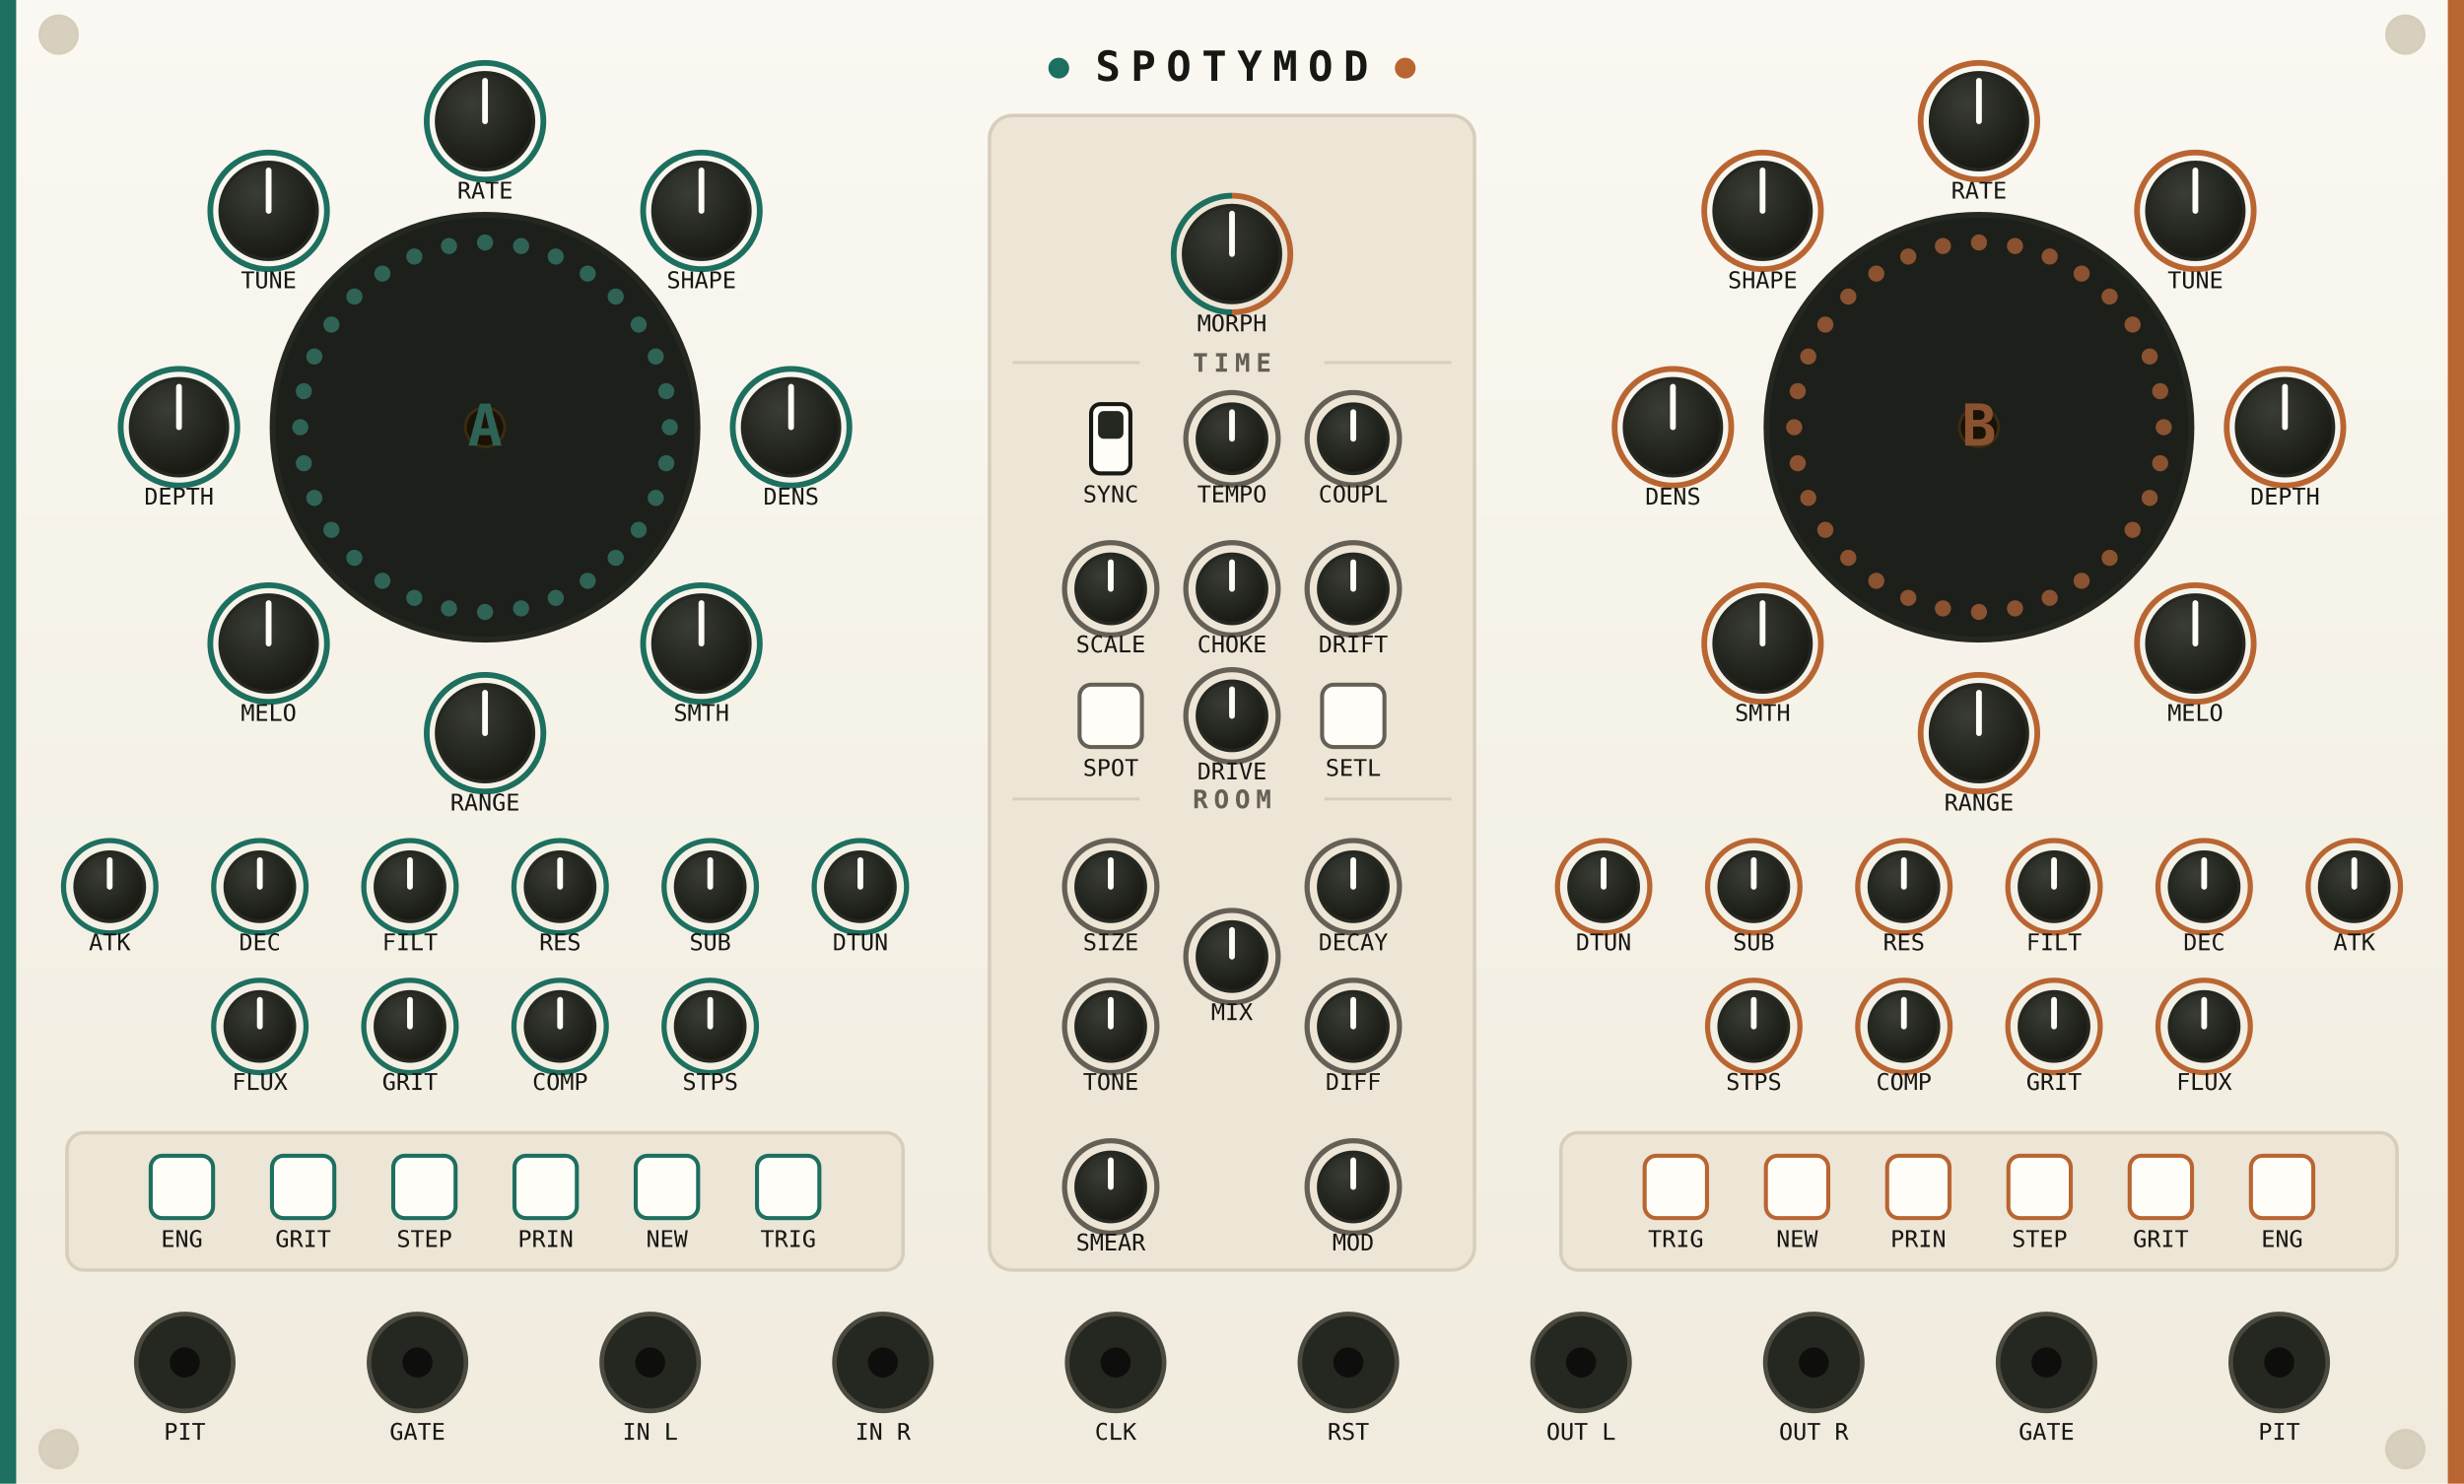
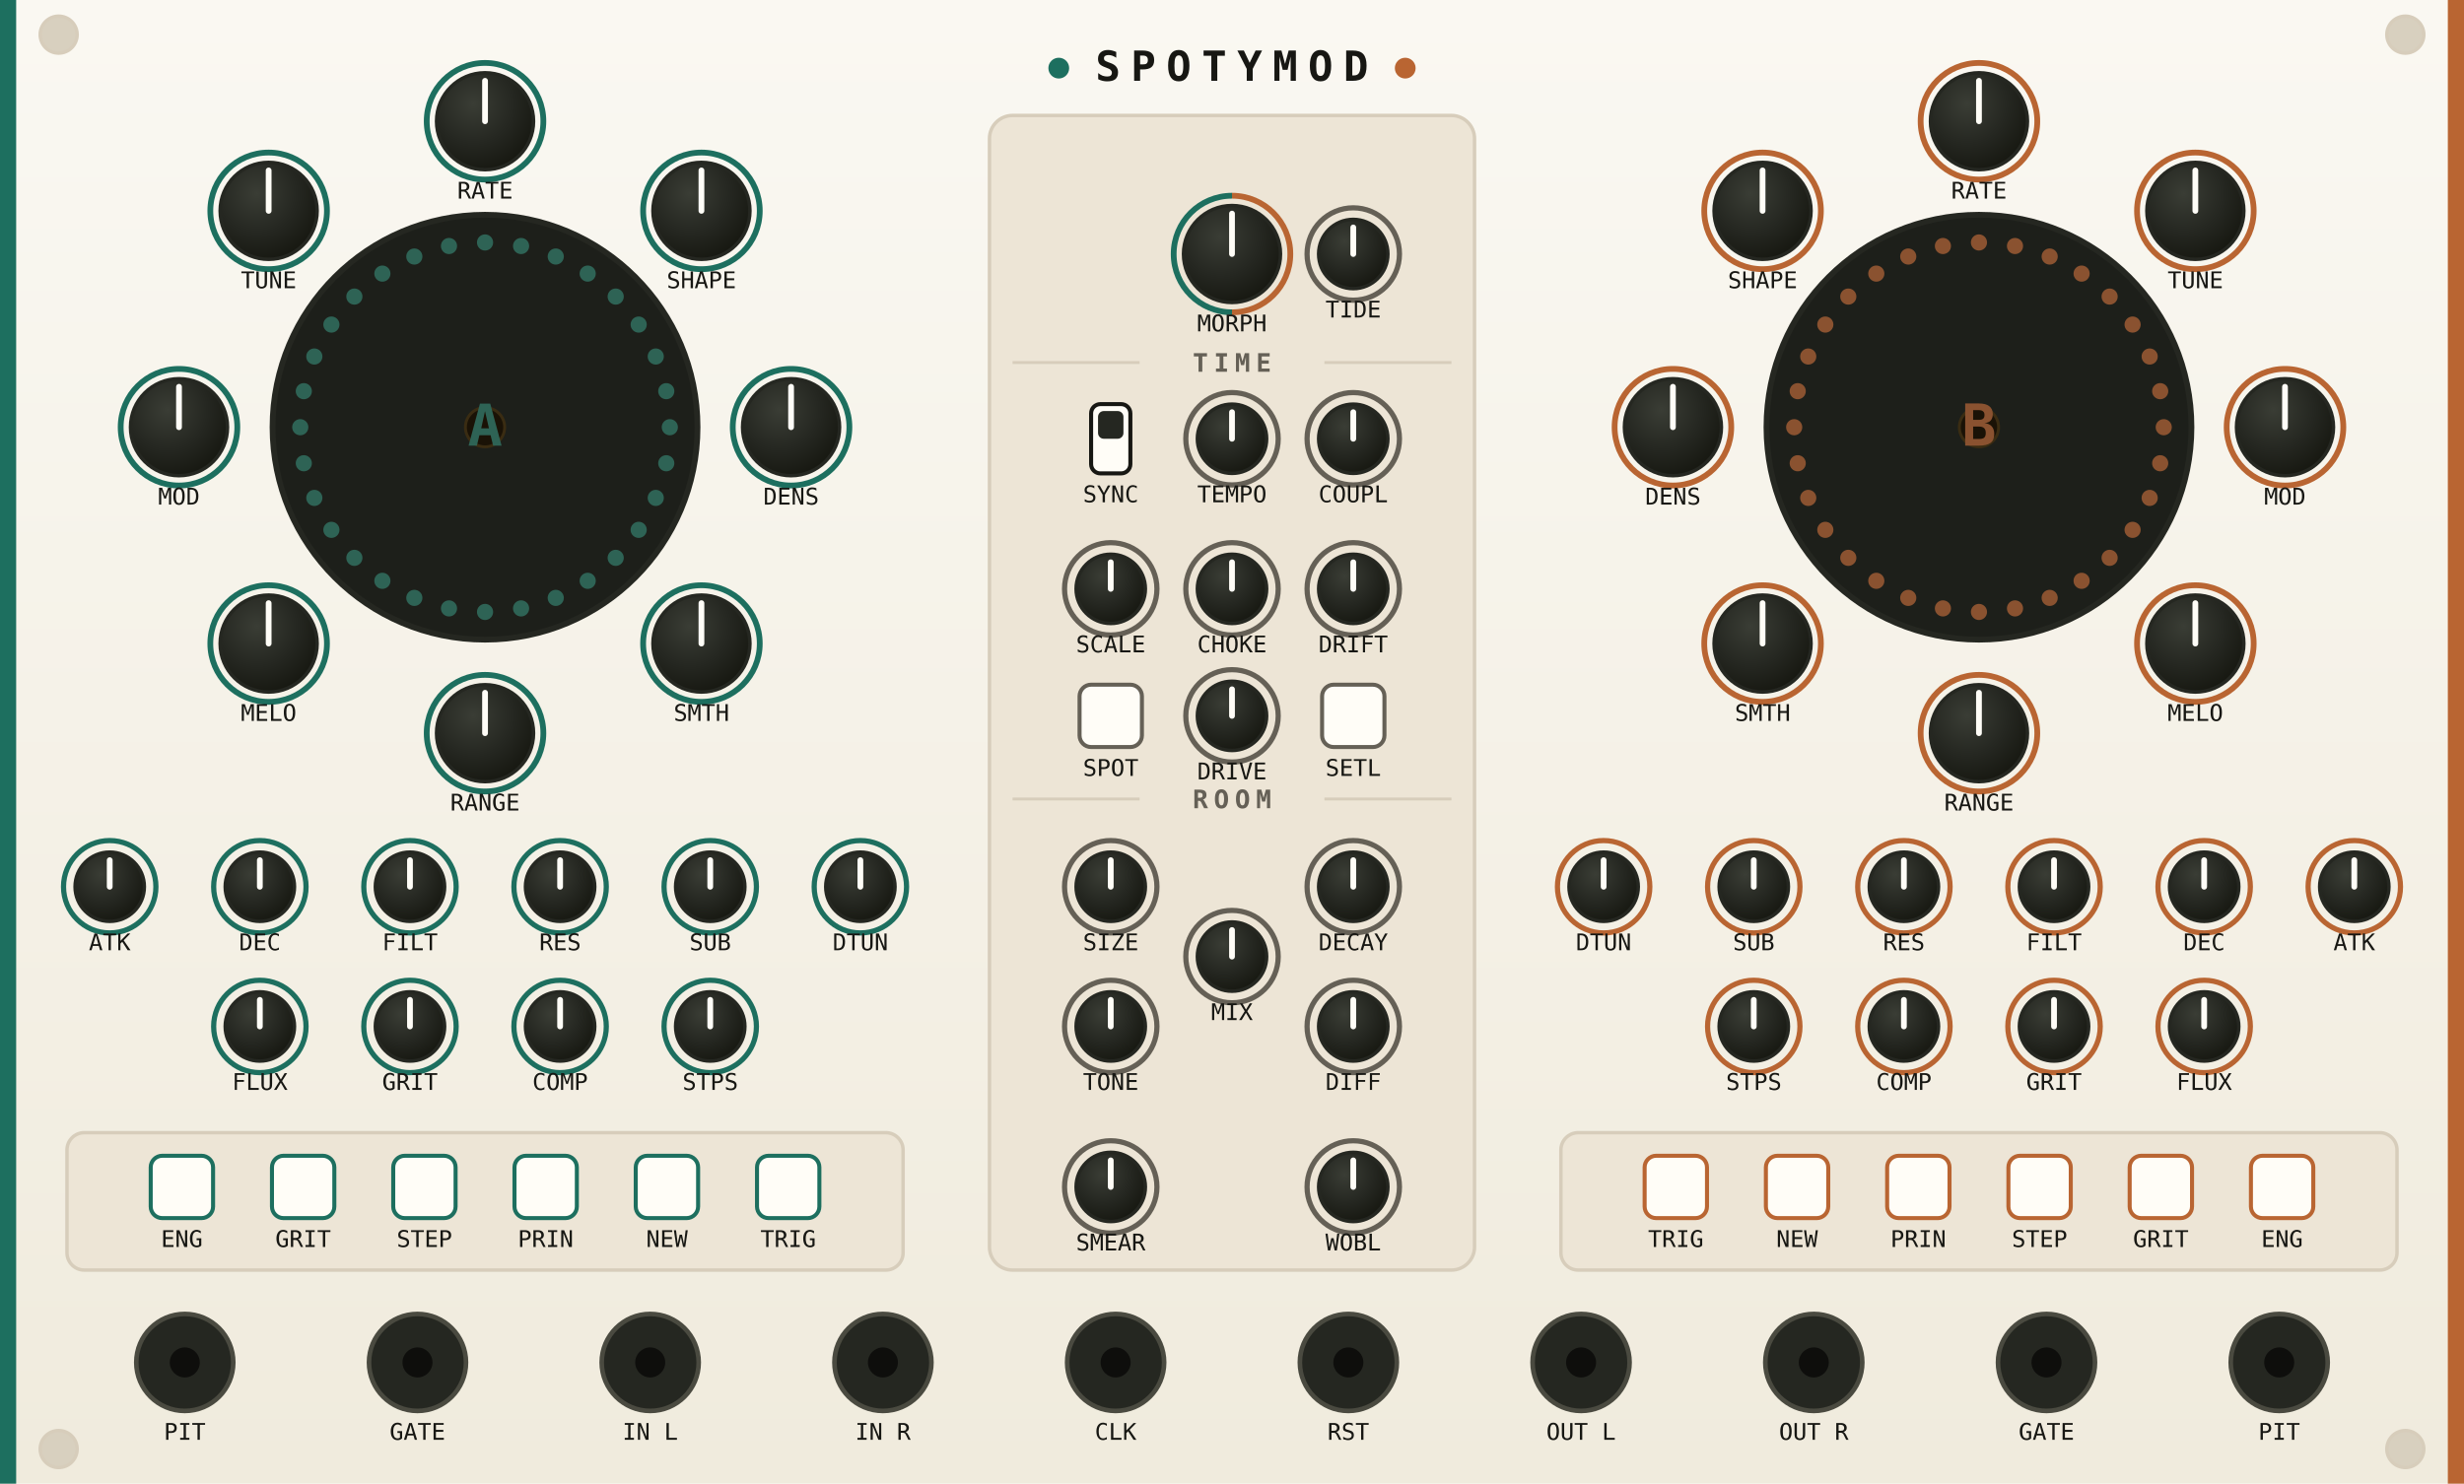
<svg xmlns="http://www.w3.org/2000/svg" width="213.360mm" height="128.500mm" viewBox="0 0 213.360 128.500">
  <defs>
    <radialGradient id="knobCap" cx="38%" cy="32%" r="75%">
      <stop offset="0%" stop-color="#3a3d35" />
      <stop offset="55%" stop-color="#252721" />
      <stop offset="100%" stop-color="#15160f" />
    </radialGradient>
    <linearGradient id="plate" x1="0" y1="0" x2="0" y2="1">
      <stop offset="0%" stop-color="#faf8f2" />
      <stop offset="100%" stop-color="#f0ebdd" />
    </linearGradient>
  </defs>
  <rect x="0" y="0" width="213.360" height="128.500" fill="url(#plate)" />
  <rect x="0" y="0" width="1.4" height="128.500" fill="#1d6f5f" />
  <rect x="211.960" y="0" width="1.4" height="128.500" fill="#b96532" />
  <circle cx="5.080" cy="3.000" r="1.6" fill="#d8d0bf" stroke="#d7cdbb" stroke-width="0.3" />
  <circle cx="5.080" cy="125.500" r="1.6" fill="#d8d0bf" stroke="#d7cdbb" stroke-width="0.3" />
  <circle cx="208.280" cy="3.000" r="1.6" fill="#d8d0bf" stroke="#d7cdbb" stroke-width="0.3" />
  <circle cx="208.280" cy="125.500" r="1.6" fill="#d8d0bf" stroke="#d7cdbb" stroke-width="0.3" />
  <rect x="85.680" y="10.0" width="42.0" height="100.0" rx="2" fill="#ede5d6" stroke="#d7cdbb" stroke-width="0.3" />
  <circle cx="42.000" cy="37.000" r="18.400" fill="#1d1f1a" stroke="#252721" stroke-width="0.5" />
  <circle cx="42.000" cy="21.000" r="0.7" fill="#2e6355" />
  <circle cx="45.121" cy="21.307" r="0.7" fill="#2e6355" />
  <circle cx="48.123" cy="22.218" r="0.7" fill="#2e6355" />
  <circle cx="50.889" cy="23.696" r="0.7" fill="#2e6355" />
  <circle cx="53.314" cy="25.686" r="0.7" fill="#2e6355" />
  <circle cx="55.304" cy="28.111" r="0.7" fill="#2e6355" />
  <circle cx="56.782" cy="30.877" r="0.7" fill="#2e6355" />
  <circle cx="57.693" cy="33.879" r="0.7" fill="#2e6355" />
  <circle cx="58.000" cy="37.000" r="0.7" fill="#2e6355" />
  <circle cx="57.693" cy="40.121" r="0.7" fill="#2e6355" />
  <circle cx="56.782" cy="43.123" r="0.7" fill="#2e6355" />
  <circle cx="55.304" cy="45.889" r="0.7" fill="#2e6355" />
  <circle cx="53.314" cy="48.314" r="0.7" fill="#2e6355" />
  <circle cx="50.889" cy="50.304" r="0.7" fill="#2e6355" />
  <circle cx="48.123" cy="51.782" r="0.7" fill="#2e6355" />
  <circle cx="45.121" cy="52.693" r="0.7" fill="#2e6355" />
  <circle cx="42.000" cy="53.000" r="0.7" fill="#2e6355" />
  <circle cx="38.879" cy="52.693" r="0.7" fill="#2e6355" />
  <circle cx="35.877" cy="51.782" r="0.7" fill="#2e6355" />
  <circle cx="33.111" cy="50.304" r="0.7" fill="#2e6355" />
  <circle cx="30.686" cy="48.314" r="0.7" fill="#2e6355" />
  <circle cx="28.696" cy="45.889" r="0.7" fill="#2e6355" />
  <circle cx="27.218" cy="43.123" r="0.7" fill="#2e6355" />
  <circle cx="26.307" cy="40.121" r="0.7" fill="#2e6355" />
  <circle cx="26.000" cy="37.000" r="0.7" fill="#2e6355" />
  <circle cx="26.307" cy="33.879" r="0.7" fill="#2e6355" />
  <circle cx="27.218" cy="30.877" r="0.7" fill="#2e6355" />
  <circle cx="28.696" cy="28.111" r="0.7" fill="#2e6355" />
  <circle cx="30.686" cy="25.686" r="0.7" fill="#2e6355" />
  <circle cx="33.111" cy="23.696" r="0.7" fill="#2e6355" />
  <circle cx="35.877" cy="22.218" r="0.7" fill="#2e6355" />
  <circle cx="38.879" cy="21.307" r="0.7" fill="#2e6355" />
  <circle cx="171.360" cy="37.000" r="18.400" fill="#1d1f1a" stroke="#252721" stroke-width="0.5" />
  <circle cx="171.360" cy="21.000" r="0.7" fill="#8a5230" />
  <circle cx="174.481" cy="21.307" r="0.7" fill="#8a5230" />
  <circle cx="177.483" cy="22.218" r="0.7" fill="#8a5230" />
  <circle cx="180.249" cy="23.696" r="0.7" fill="#8a5230" />
  <circle cx="182.674" cy="25.686" r="0.7" fill="#8a5230" />
  <circle cx="184.664" cy="28.111" r="0.7" fill="#8a5230" />
  <circle cx="186.142" cy="30.877" r="0.7" fill="#8a5230" />
  <circle cx="187.053" cy="33.879" r="0.7" fill="#8a5230" />
  <circle cx="187.360" cy="37.000" r="0.7" fill="#8a5230" />
  <circle cx="187.053" cy="40.121" r="0.7" fill="#8a5230" />
  <circle cx="186.142" cy="43.123" r="0.7" fill="#8a5230" />
  <circle cx="184.664" cy="45.889" r="0.7" fill="#8a5230" />
  <circle cx="182.674" cy="48.314" r="0.7" fill="#8a5230" />
  <circle cx="180.249" cy="50.304" r="0.7" fill="#8a5230" />
  <circle cx="177.483" cy="51.782" r="0.7" fill="#8a5230" />
  <circle cx="174.481" cy="52.693" r="0.7" fill="#8a5230" />
  <circle cx="171.360" cy="53.000" r="0.7" fill="#8a5230" />
  <circle cx="168.239" cy="52.693" r="0.7" fill="#8a5230" />
  <circle cx="165.237" cy="51.782" r="0.7" fill="#8a5230" />
  <circle cx="162.471" cy="50.304" r="0.7" fill="#8a5230" />
  <circle cx="160.046" cy="48.314" r="0.7" fill="#8a5230" />
  <circle cx="158.056" cy="45.889" r="0.7" fill="#8a5230" />
  <circle cx="156.578" cy="43.123" r="0.7" fill="#8a5230" />
  <circle cx="155.667" cy="40.121" r="0.7" fill="#8a5230" />
  <circle cx="155.360" cy="37.000" r="0.7" fill="#8a5230" />
  <circle cx="155.667" cy="33.879" r="0.7" fill="#8a5230" />
  <circle cx="156.578" cy="30.877" r="0.7" fill="#8a5230" />
  <circle cx="158.056" cy="28.111" r="0.7" fill="#8a5230" />
  <circle cx="160.046" cy="25.686" r="0.7" fill="#8a5230" />
  <circle cx="162.471" cy="23.696" r="0.7" fill="#8a5230" />
  <circle cx="165.237" cy="22.218" r="0.7" fill="#8a5230" />
  <circle cx="168.239" cy="21.307" r="0.7" fill="#8a5230" />
  <rect x="5.800" y="98.1" width="72.4" height="11.9" rx="1.5" fill="#ede5d6" stroke="#d7cdbb" stroke-width="0.3" />
  <rect x="135.160" y="98.1" width="72.4" height="11.9" rx="1.5" fill="#ede5d6" stroke="#d7cdbb" stroke-width="0.3" />
  <line x1="87.680" y1="69.200" x2="98.680" y2="69.200" stroke="#d7cdbb" stroke-width="0.25" />
  <line x1="114.680" y1="69.200" x2="125.680" y2="69.200" stroke="#d7cdbb" stroke-width="0.25" />
  <line x1="87.680" y1="31.400" x2="98.680" y2="31.400" stroke="#d7cdbb" stroke-width="0.25" />
  <line x1="114.680" y1="31.400" x2="125.680" y2="31.400" stroke="#d7cdbb" stroke-width="0.25" />
  <circle cx="91.680" cy="5.9" r="0.9" fill="#1d6f5f" />
  <circle cx="121.680" cy="5.9" r="0.9" fill="#b96532" />
  <circle cx="42.000" cy="10.500" r="5.050" fill="none" stroke="#1d6f5f" stroke-width="0.5" />
  <circle cx="42.000" cy="10.500" r="4.200" fill="url(#knobCap)" stroke="#252721" stroke-width="0.3" />
  <line x1="42.000" y1="10.500" x2="42.000" y2="7.000" stroke="#fffdf7" stroke-width="0.5" stroke-linecap="round" />
  <text x="42.000" y="17.200" fill="#171713" text-anchor="middle" font-family="monospace" font-size="2.0">RATE</text>
  <circle cx="60.738" cy="18.262" r="5.050" fill="none" stroke="#1d6f5f" stroke-width="0.5" />
  <circle cx="60.738" cy="18.262" r="4.200" fill="url(#knobCap)" stroke="#252721" stroke-width="0.3" />
  <line x1="60.738" y1="18.262" x2="60.738" y2="14.762" stroke="#fffdf7" stroke-width="0.5" stroke-linecap="round" />
  <text x="60.738" y="24.962" fill="#171713" text-anchor="middle" font-family="monospace" font-size="2.0">SHAPE</text>
  <circle cx="68.500" cy="37.000" r="5.050" fill="none" stroke="#1d6f5f" stroke-width="0.5" />
  <circle cx="68.500" cy="37.000" r="4.200" fill="url(#knobCap)" stroke="#252721" stroke-width="0.3" />
  <line x1="68.500" y1="37.000" x2="68.500" y2="33.500" stroke="#fffdf7" stroke-width="0.5" stroke-linecap="round" />
  <text x="68.500" y="43.700" fill="#171713" text-anchor="middle" font-family="monospace" font-size="2.0">DENS</text>
  <circle cx="60.738" cy="55.738" r="5.050" fill="none" stroke="#1d6f5f" stroke-width="0.5" />
  <circle cx="60.738" cy="55.738" r="4.200" fill="url(#knobCap)" stroke="#252721" stroke-width="0.3" />
  <line x1="60.738" y1="55.738" x2="60.738" y2="52.238" stroke="#fffdf7" stroke-width="0.5" stroke-linecap="round" />
  <text x="60.738" y="62.438" fill="#171713" text-anchor="middle" font-family="monospace" font-size="2.0">SMTH</text>
  <circle cx="42.000" cy="63.500" r="5.050" fill="none" stroke="#1d6f5f" stroke-width="0.5" />
  <circle cx="42.000" cy="63.500" r="4.200" fill="url(#knobCap)" stroke="#252721" stroke-width="0.3" />
  <line x1="42.000" y1="63.500" x2="42.000" y2="60.000" stroke="#fffdf7" stroke-width="0.5" stroke-linecap="round" />
  <text x="42.000" y="70.200" fill="#171713" text-anchor="middle" font-family="monospace" font-size="2.0">RANGE</text>
  <circle cx="23.262" cy="55.738" r="5.050" fill="none" stroke="#1d6f5f" stroke-width="0.5" />
  <circle cx="23.262" cy="55.738" r="4.200" fill="url(#knobCap)" stroke="#252721" stroke-width="0.3" />
  <line x1="23.262" y1="55.738" x2="23.262" y2="52.238" stroke="#fffdf7" stroke-width="0.5" stroke-linecap="round" />
  <text x="23.262" y="62.438" fill="#171713" text-anchor="middle" font-family="monospace" font-size="2.0">MELO</text>
  <circle cx="15.500" cy="37.000" r="5.050" fill="none" stroke="#1d6f5f" stroke-width="0.5" />
  <circle cx="15.500" cy="37.000" r="4.200" fill="url(#knobCap)" stroke="#252721" stroke-width="0.3" />
  <line x1="15.500" y1="37.000" x2="15.500" y2="33.500" stroke="#fffdf7" stroke-width="0.5" stroke-linecap="round" />
-   <text x="15.500" y="43.700" fill="#171713" text-anchor="middle" font-family="monospace" font-size="2.0">DEPTH</text>
+   <text x="15.500" y="43.700" fill="#171713" text-anchor="middle" font-family="monospace" font-size="2.0">MOD</text>
  <circle cx="23.262" cy="18.262" r="5.050" fill="none" stroke="#1d6f5f" stroke-width="0.5" />
  <circle cx="23.262" cy="18.262" r="4.200" fill="url(#knobCap)" stroke="#252721" stroke-width="0.3" />
  <line x1="23.262" y1="18.262" x2="23.262" y2="14.762" stroke="#fffdf7" stroke-width="0.5" stroke-linecap="round" />
  <text x="23.262" y="24.962" fill="#171713" text-anchor="middle" font-family="monospace" font-size="2.0">TUNE</text>
  <circle cx="9.500" cy="76.800" r="4.000" fill="none" stroke="#1d6f5f" stroke-width="0.45" />
  <circle cx="9.500" cy="76.800" r="3.000" fill="url(#knobCap)" stroke="#252721" stroke-width="0.3" />
  <line x1="9.500" y1="76.800" x2="9.500" y2="74.500" stroke="#fffdf7" stroke-width="0.5" stroke-linecap="round" />
  <text x="9.500" y="82.300" fill="#171713" text-anchor="middle" font-family="monospace" font-size="2.0">ATK</text>
  <circle cx="22.500" cy="76.800" r="4.000" fill="none" stroke="#1d6f5f" stroke-width="0.45" />
  <circle cx="22.500" cy="76.800" r="3.000" fill="url(#knobCap)" stroke="#252721" stroke-width="0.3" />
  <line x1="22.500" y1="76.800" x2="22.500" y2="74.500" stroke="#fffdf7" stroke-width="0.5" stroke-linecap="round" />
  <text x="22.500" y="82.300" fill="#171713" text-anchor="middle" font-family="monospace" font-size="2.0">DEC</text>
  <circle cx="48.500" cy="76.800" r="4.000" fill="none" stroke="#1d6f5f" stroke-width="0.45" />
  <circle cx="48.500" cy="76.800" r="3.000" fill="url(#knobCap)" stroke="#252721" stroke-width="0.3" />
  <line x1="48.500" y1="76.800" x2="48.500" y2="74.500" stroke="#fffdf7" stroke-width="0.5" stroke-linecap="round" />
  <text x="48.500" y="82.300" fill="#171713" text-anchor="middle" font-family="monospace" font-size="2.0">RES</text>
  <circle cx="61.500" cy="76.800" r="4.000" fill="none" stroke="#1d6f5f" stroke-width="0.45" />
  <circle cx="61.500" cy="76.800" r="3.000" fill="url(#knobCap)" stroke="#252721" stroke-width="0.3" />
  <line x1="61.500" y1="76.800" x2="61.500" y2="74.500" stroke="#fffdf7" stroke-width="0.5" stroke-linecap="round" />
  <text x="61.500" y="82.300" fill="#171713" text-anchor="middle" font-family="monospace" font-size="2.0">SUB</text>
  <circle cx="74.500" cy="76.800" r="4.000" fill="none" stroke="#1d6f5f" stroke-width="0.45" />
  <circle cx="74.500" cy="76.800" r="3.000" fill="url(#knobCap)" stroke="#252721" stroke-width="0.3" />
  <line x1="74.500" y1="76.800" x2="74.500" y2="74.500" stroke="#fffdf7" stroke-width="0.5" stroke-linecap="round" />
  <text x="74.500" y="82.300" fill="#171713" text-anchor="middle" font-family="monospace" font-size="2.0">DTUN</text>
  <circle cx="22.500" cy="88.900" r="4.000" fill="none" stroke="#1d6f5f" stroke-width="0.45" />
  <circle cx="22.500" cy="88.900" r="3.000" fill="url(#knobCap)" stroke="#252721" stroke-width="0.3" />
  <line x1="22.500" y1="88.900" x2="22.500" y2="86.600" stroke="#fffdf7" stroke-width="0.5" stroke-linecap="round" />
  <text x="22.500" y="94.400" fill="#171713" text-anchor="middle" font-family="monospace" font-size="2.0">FLUX</text>
  <circle cx="35.500" cy="88.900" r="4.000" fill="none" stroke="#1d6f5f" stroke-width="0.45" />
  <circle cx="35.500" cy="88.900" r="3.000" fill="url(#knobCap)" stroke="#252721" stroke-width="0.3" />
  <line x1="35.500" y1="88.900" x2="35.500" y2="86.600" stroke="#fffdf7" stroke-width="0.5" stroke-linecap="round" />
  <text x="35.500" y="94.400" fill="#171713" text-anchor="middle" font-family="monospace" font-size="2.0">GRIT</text>
  <circle cx="48.500" cy="88.900" r="4.000" fill="none" stroke="#1d6f5f" stroke-width="0.45" />
  <circle cx="48.500" cy="88.900" r="3.000" fill="url(#knobCap)" stroke="#252721" stroke-width="0.3" />
  <line x1="48.500" y1="88.900" x2="48.500" y2="86.600" stroke="#fffdf7" stroke-width="0.5" stroke-linecap="round" />
  <text x="48.500" y="94.400" fill="#171713" text-anchor="middle" font-family="monospace" font-size="2.0">COMP</text>
  <circle cx="61.500" cy="88.900" r="4.000" fill="none" stroke="#1d6f5f" stroke-width="0.45" />
  <circle cx="61.500" cy="88.900" r="3.000" fill="url(#knobCap)" stroke="#252721" stroke-width="0.3" />
  <line x1="61.500" y1="88.900" x2="61.500" y2="86.600" stroke="#fffdf7" stroke-width="0.5" stroke-linecap="round" />
  <text x="61.500" y="94.400" fill="#171713" text-anchor="middle" font-family="monospace" font-size="2.0">STPS</text>
  <rect x="13.050" y="100.100" width="5.400" height="5.400" rx="1.0" fill="#fffdf7" stroke="#1d6f5f" stroke-width="0.35" />
  <text x="15.750" y="108.000" fill="#171713" text-anchor="middle" font-family="monospace" font-size="2.0">ENG</text>
  <rect x="23.550" y="100.100" width="5.400" height="5.400" rx="1.0" fill="#fffdf7" stroke="#1d6f5f" stroke-width="0.35" />
  <text x="26.250" y="108.000" fill="#171713" text-anchor="middle" font-family="monospace" font-size="2.0">GRIT</text>
  <rect x="34.050" y="100.100" width="5.400" height="5.400" rx="1.0" fill="#fffdf7" stroke="#1d6f5f" stroke-width="0.35" />
  <text x="36.750" y="108.000" fill="#171713" text-anchor="middle" font-family="monospace" font-size="2.0">STEP</text>
  <rect x="44.550" y="100.100" width="5.400" height="5.400" rx="1.0" fill="#fffdf7" stroke="#1d6f5f" stroke-width="0.35" />
  <text x="47.250" y="108.000" fill="#171713" text-anchor="middle" font-family="monospace" font-size="2.0">PRIN</text>
  <rect x="55.050" y="100.100" width="5.400" height="5.400" rx="1.0" fill="#fffdf7" stroke="#1d6f5f" stroke-width="0.35" />
  <text x="57.750" y="108.000" fill="#171713" text-anchor="middle" font-family="monospace" font-size="2.0">NEW</text>
  <rect x="65.550" y="100.100" width="5.400" height="5.400" rx="1.0" fill="#fffdf7" stroke="#1d6f5f" stroke-width="0.35" />
  <text x="68.250" y="108.000" fill="#171713" text-anchor="middle" font-family="monospace" font-size="2.0">TRIG</text>
  <circle cx="171.360" cy="10.500" r="5.050" fill="none" stroke="#b96532" stroke-width="0.5" />
  <circle cx="171.360" cy="10.500" r="4.200" fill="url(#knobCap)" stroke="#252721" stroke-width="0.3" />
  <line x1="171.360" y1="10.500" x2="171.360" y2="7.000" stroke="#fffdf7" stroke-width="0.5" stroke-linecap="round" />
  <text x="171.360" y="17.200" fill="#171713" text-anchor="middle" font-family="monospace" font-size="2.0">RATE</text>
  <circle cx="152.622" cy="18.262" r="5.050" fill="none" stroke="#b96532" stroke-width="0.5" />
  <circle cx="152.622" cy="18.262" r="4.200" fill="url(#knobCap)" stroke="#252721" stroke-width="0.3" />
  <line x1="152.622" y1="18.262" x2="152.622" y2="14.762" stroke="#fffdf7" stroke-width="0.5" stroke-linecap="round" />
  <text x="152.622" y="24.962" fill="#171713" text-anchor="middle" font-family="monospace" font-size="2.0">SHAPE</text>
  <circle cx="144.860" cy="37.000" r="5.050" fill="none" stroke="#b96532" stroke-width="0.5" />
  <circle cx="144.860" cy="37.000" r="4.200" fill="url(#knobCap)" stroke="#252721" stroke-width="0.3" />
  <line x1="144.860" y1="37.000" x2="144.860" y2="33.500" stroke="#fffdf7" stroke-width="0.5" stroke-linecap="round" />
  <text x="144.860" y="43.700" fill="#171713" text-anchor="middle" font-family="monospace" font-size="2.0">DENS</text>
  <circle cx="152.622" cy="55.738" r="5.050" fill="none" stroke="#b96532" stroke-width="0.5" />
  <circle cx="152.622" cy="55.738" r="4.200" fill="url(#knobCap)" stroke="#252721" stroke-width="0.3" />
  <line x1="152.622" y1="55.738" x2="152.622" y2="52.238" stroke="#fffdf7" stroke-width="0.5" stroke-linecap="round" />
  <text x="152.622" y="62.438" fill="#171713" text-anchor="middle" font-family="monospace" font-size="2.0">SMTH</text>
  <circle cx="171.360" cy="63.500" r="5.050" fill="none" stroke="#b96532" stroke-width="0.5" />
  <circle cx="171.360" cy="63.500" r="4.200" fill="url(#knobCap)" stroke="#252721" stroke-width="0.3" />
  <line x1="171.360" y1="63.500" x2="171.360" y2="60.000" stroke="#fffdf7" stroke-width="0.5" stroke-linecap="round" />
  <text x="171.360" y="70.200" fill="#171713" text-anchor="middle" font-family="monospace" font-size="2.0">RANGE</text>
  <circle cx="190.098" cy="55.738" r="5.050" fill="none" stroke="#b96532" stroke-width="0.5" />
  <circle cx="190.098" cy="55.738" r="4.200" fill="url(#knobCap)" stroke="#252721" stroke-width="0.3" />
  <line x1="190.098" y1="55.738" x2="190.098" y2="52.238" stroke="#fffdf7" stroke-width="0.5" stroke-linecap="round" />
  <text x="190.098" y="62.438" fill="#171713" text-anchor="middle" font-family="monospace" font-size="2.0">MELO</text>
  <circle cx="197.860" cy="37.000" r="5.050" fill="none" stroke="#b96532" stroke-width="0.5" />
  <circle cx="197.860" cy="37.000" r="4.200" fill="url(#knobCap)" stroke="#252721" stroke-width="0.3" />
  <line x1="197.860" y1="37.000" x2="197.860" y2="33.500" stroke="#fffdf7" stroke-width="0.5" stroke-linecap="round" />
-   <text x="197.860" y="43.700" fill="#171713" text-anchor="middle" font-family="monospace" font-size="2.0">DEPTH</text>
+   <text x="197.860" y="43.700" fill="#171713" text-anchor="middle" font-family="monospace" font-size="2.0">MOD</text>
  <circle cx="190.098" cy="18.262" r="5.050" fill="none" stroke="#b96532" stroke-width="0.5" />
  <circle cx="190.098" cy="18.262" r="4.200" fill="url(#knobCap)" stroke="#252721" stroke-width="0.3" />
  <line x1="190.098" y1="18.262" x2="190.098" y2="14.762" stroke="#fffdf7" stroke-width="0.5" stroke-linecap="round" />
  <text x="190.098" y="24.962" fill="#171713" text-anchor="middle" font-family="monospace" font-size="2.0">TUNE</text>
  <circle cx="203.860" cy="76.800" r="4.000" fill="none" stroke="#b96532" stroke-width="0.45" />
  <circle cx="203.860" cy="76.800" r="3.000" fill="url(#knobCap)" stroke="#252721" stroke-width="0.3" />
  <line x1="203.860" y1="76.800" x2="203.860" y2="74.500" stroke="#fffdf7" stroke-width="0.5" stroke-linecap="round" />
  <text x="203.860" y="82.300" fill="#171713" text-anchor="middle" font-family="monospace" font-size="2.0">ATK</text>
  <circle cx="190.860" cy="76.800" r="4.000" fill="none" stroke="#b96532" stroke-width="0.45" />
  <circle cx="190.860" cy="76.800" r="3.000" fill="url(#knobCap)" stroke="#252721" stroke-width="0.3" />
  <line x1="190.860" y1="76.800" x2="190.860" y2="74.500" stroke="#fffdf7" stroke-width="0.5" stroke-linecap="round" />
  <text x="190.860" y="82.300" fill="#171713" text-anchor="middle" font-family="monospace" font-size="2.0">DEC</text>
  <circle cx="164.860" cy="76.800" r="4.000" fill="none" stroke="#b96532" stroke-width="0.45" />
  <circle cx="164.860" cy="76.800" r="3.000" fill="url(#knobCap)" stroke="#252721" stroke-width="0.3" />
  <line x1="164.860" y1="76.800" x2="164.860" y2="74.500" stroke="#fffdf7" stroke-width="0.5" stroke-linecap="round" />
  <text x="164.860" y="82.300" fill="#171713" text-anchor="middle" font-family="monospace" font-size="2.0">RES</text>
  <circle cx="151.860" cy="76.800" r="4.000" fill="none" stroke="#b96532" stroke-width="0.45" />
  <circle cx="151.860" cy="76.800" r="3.000" fill="url(#knobCap)" stroke="#252721" stroke-width="0.3" />
  <line x1="151.860" y1="76.800" x2="151.860" y2="74.500" stroke="#fffdf7" stroke-width="0.5" stroke-linecap="round" />
  <text x="151.860" y="82.300" fill="#171713" text-anchor="middle" font-family="monospace" font-size="2.0">SUB</text>
  <circle cx="138.860" cy="76.800" r="4.000" fill="none" stroke="#b96532" stroke-width="0.45" />
  <circle cx="138.860" cy="76.800" r="3.000" fill="url(#knobCap)" stroke="#252721" stroke-width="0.3" />
  <line x1="138.860" y1="76.800" x2="138.860" y2="74.500" stroke="#fffdf7" stroke-width="0.5" stroke-linecap="round" />
  <text x="138.860" y="82.300" fill="#171713" text-anchor="middle" font-family="monospace" font-size="2.0">DTUN</text>
  <circle cx="190.860" cy="88.900" r="4.000" fill="none" stroke="#b96532" stroke-width="0.45" />
  <circle cx="190.860" cy="88.900" r="3.000" fill="url(#knobCap)" stroke="#252721" stroke-width="0.3" />
  <line x1="190.860" y1="88.900" x2="190.860" y2="86.600" stroke="#fffdf7" stroke-width="0.5" stroke-linecap="round" />
  <text x="190.860" y="94.400" fill="#171713" text-anchor="middle" font-family="monospace" font-size="2.0">FLUX</text>
  <circle cx="177.860" cy="88.900" r="4.000" fill="none" stroke="#b96532" stroke-width="0.45" />
  <circle cx="177.860" cy="88.900" r="3.000" fill="url(#knobCap)" stroke="#252721" stroke-width="0.3" />
  <line x1="177.860" y1="88.900" x2="177.860" y2="86.600" stroke="#fffdf7" stroke-width="0.5" stroke-linecap="round" />
  <text x="177.860" y="94.400" fill="#171713" text-anchor="middle" font-family="monospace" font-size="2.0">GRIT</text>
  <circle cx="164.860" cy="88.900" r="4.000" fill="none" stroke="#b96532" stroke-width="0.45" />
  <circle cx="164.860" cy="88.900" r="3.000" fill="url(#knobCap)" stroke="#252721" stroke-width="0.3" />
  <line x1="164.860" y1="88.900" x2="164.860" y2="86.600" stroke="#fffdf7" stroke-width="0.5" stroke-linecap="round" />
  <text x="164.860" y="94.400" fill="#171713" text-anchor="middle" font-family="monospace" font-size="2.0">COMP</text>
  <circle cx="151.860" cy="88.900" r="4.000" fill="none" stroke="#b96532" stroke-width="0.45" />
  <circle cx="151.860" cy="88.900" r="3.000" fill="url(#knobCap)" stroke="#252721" stroke-width="0.3" />
  <line x1="151.860" y1="88.900" x2="151.860" y2="86.600" stroke="#fffdf7" stroke-width="0.5" stroke-linecap="round" />
  <text x="151.860" y="94.400" fill="#171713" text-anchor="middle" font-family="monospace" font-size="2.0">STPS</text>
  <rect x="194.910" y="100.100" width="5.400" height="5.400" rx="1.0" fill="#fffdf7" stroke="#b96532" stroke-width="0.35" />
  <text x="197.610" y="108.000" fill="#171713" text-anchor="middle" font-family="monospace" font-size="2.0">ENG</text>
  <rect x="184.410" y="100.100" width="5.400" height="5.400" rx="1.0" fill="#fffdf7" stroke="#b96532" stroke-width="0.35" />
  <text x="187.110" y="108.000" fill="#171713" text-anchor="middle" font-family="monospace" font-size="2.0">GRIT</text>
  <rect x="173.910" y="100.100" width="5.400" height="5.400" rx="1.0" fill="#fffdf7" stroke="#b96532" stroke-width="0.35" />
  <text x="176.610" y="108.000" fill="#171713" text-anchor="middle" font-family="monospace" font-size="2.0">STEP</text>
  <rect x="163.410" y="100.100" width="5.400" height="5.400" rx="1.0" fill="#fffdf7" stroke="#b96532" stroke-width="0.35" />
  <text x="166.110" y="108.000" fill="#171713" text-anchor="middle" font-family="monospace" font-size="2.0">PRIN</text>
  <rect x="152.910" y="100.100" width="5.400" height="5.400" rx="1.0" fill="#fffdf7" stroke="#b96532" stroke-width="0.35" />
  <text x="155.610" y="108.000" fill="#171713" text-anchor="middle" font-family="monospace" font-size="2.0">NEW</text>
  <rect x="142.410" y="100.100" width="5.400" height="5.400" rx="1.0" fill="#fffdf7" stroke="#b96532" stroke-width="0.35" />
  <text x="145.110" y="108.000" fill="#171713" text-anchor="middle" font-family="monospace" font-size="2.0">TRIG</text>
  <path d="M 106.680 16.950 A 5.050 5.050 0 0 0 106.680 27.050" fill="none" stroke="#1d6f5f" stroke-width="0.5" />
  <path d="M 106.680 16.950 A 5.050 5.050 0 0 1 106.680 27.050" fill="none" stroke="#b96532" stroke-width="0.5" />
  <circle cx="106.680" cy="22.000" r="4.200" fill="url(#knobCap)" stroke="#252721" stroke-width="0.3" />
  <line x1="106.680" y1="22.000" x2="106.680" y2="18.500" stroke="#fffdf7" stroke-width="0.5" stroke-linecap="round" />
  <text x="106.680" y="28.700" fill="#171713" text-anchor="middle" font-family="monospace" font-size="2.0">MORPH</text>
  <rect x="94.480" y="35.000" width="3.4" height="6.0" rx="0.8" fill="#fffdf7" stroke="#171713" stroke-width="0.35" />
  <rect x="95.080" y="35.600" width="2.2" height="2.4" rx="0.5" fill="#252721" />
  <text x="96.180" y="43.500" fill="#171713" text-anchor="middle" font-family="monospace" font-size="2.0">SYNC</text>
  <circle cx="106.680" cy="38.000" r="4.000" fill="none" stroke="#656056" stroke-width="0.45" />
  <circle cx="106.680" cy="38.000" r="3.000" fill="url(#knobCap)" stroke="#252721" stroke-width="0.3" />
  <line x1="106.680" y1="38.000" x2="106.680" y2="35.700" stroke="#fffdf7" stroke-width="0.5" stroke-linecap="round" />
  <text x="106.680" y="43.500" fill="#171713" text-anchor="middle" font-family="monospace" font-size="2.0">TEMPO</text>
  <circle cx="117.180" cy="38.000" r="4.000" fill="none" stroke="#656056" stroke-width="0.45" />
  <circle cx="117.180" cy="38.000" r="3.000" fill="url(#knobCap)" stroke="#252721" stroke-width="0.3" />
  <line x1="117.180" y1="38.000" x2="117.180" y2="35.700" stroke="#fffdf7" stroke-width="0.5" stroke-linecap="round" />
  <text x="117.180" y="43.500" fill="#171713" text-anchor="middle" font-family="monospace" font-size="2.0">COUPL</text>
  <circle cx="96.180" cy="51.000" r="4.000" fill="none" stroke="#656056" stroke-width="0.45" />
  <circle cx="96.180" cy="51.000" r="3.000" fill="url(#knobCap)" stroke="#252721" stroke-width="0.3" />
  <line x1="96.180" y1="51.000" x2="96.180" y2="48.700" stroke="#fffdf7" stroke-width="0.5" stroke-linecap="round" />
  <text x="96.180" y="56.500" fill="#171713" text-anchor="middle" font-family="monospace" font-size="2.0">SCALE</text>
  <circle cx="117.180" cy="51.000" r="4.000" fill="none" stroke="#656056" stroke-width="0.45" />
  <circle cx="117.180" cy="51.000" r="3.000" fill="url(#knobCap)" stroke="#252721" stroke-width="0.3" />
  <line x1="117.180" y1="51.000" x2="117.180" y2="48.700" stroke="#fffdf7" stroke-width="0.5" stroke-linecap="round" />
  <text x="117.180" y="56.500" fill="#171713" text-anchor="middle" font-family="monospace" font-size="2.0">DRIFT</text>
  <rect x="93.480" y="59.300" width="5.400" height="5.400" rx="1.0" fill="#fffdf7" stroke="#656056" stroke-width="0.35" />
  <text x="96.180" y="67.200" fill="#171713" text-anchor="middle" font-family="monospace" font-size="2.0">SPOT</text>
  <circle cx="106.680" cy="62.000" r="4.000" fill="none" stroke="#656056" stroke-width="0.45" />
  <circle cx="106.680" cy="62.000" r="3.000" fill="url(#knobCap)" stroke="#252721" stroke-width="0.3" />
  <line x1="106.680" y1="62.000" x2="106.680" y2="59.700" stroke="#fffdf7" stroke-width="0.5" stroke-linecap="round" />
  <text x="106.680" y="67.500" fill="#171713" text-anchor="middle" font-family="monospace" font-size="2.0">DRIVE</text>
  <rect x="114.480" y="59.300" width="5.400" height="5.400" rx="1.0" fill="#fffdf7" stroke="#656056" stroke-width="0.35" />
  <text x="117.180" y="67.200" fill="#171713" text-anchor="middle" font-family="monospace" font-size="2.0">SETL</text>
  <circle cx="96.180" cy="76.800" r="4.000" fill="none" stroke="#656056" stroke-width="0.45" />
  <circle cx="96.180" cy="76.800" r="3.000" fill="url(#knobCap)" stroke="#252721" stroke-width="0.3" />
  <line x1="96.180" y1="76.800" x2="96.180" y2="74.500" stroke="#fffdf7" stroke-width="0.5" stroke-linecap="round" />
  <text x="96.180" y="82.300" fill="#171713" text-anchor="middle" font-family="monospace" font-size="2.0">SIZE</text>
  <circle cx="117.180" cy="76.800" r="4.000" fill="none" stroke="#656056" stroke-width="0.45" />
  <circle cx="117.180" cy="76.800" r="3.000" fill="url(#knobCap)" stroke="#252721" stroke-width="0.3" />
  <line x1="117.180" y1="76.800" x2="117.180" y2="74.500" stroke="#fffdf7" stroke-width="0.5" stroke-linecap="round" />
  <text x="117.180" y="82.300" fill="#171713" text-anchor="middle" font-family="monospace" font-size="2.0">DECAY</text>
  <circle cx="106.680" cy="82.850" r="4.000" fill="none" stroke="#656056" stroke-width="0.45" />
  <circle cx="106.680" cy="82.850" r="3.000" fill="url(#knobCap)" stroke="#252721" stroke-width="0.3" />
  <line x1="106.680" y1="82.850" x2="106.680" y2="80.550" stroke="#fffdf7" stroke-width="0.5" stroke-linecap="round" />
  <text x="106.680" y="88.350" fill="#171713" text-anchor="middle" font-family="monospace" font-size="2.0">MIX</text>
  <circle cx="96.180" cy="88.900" r="4.000" fill="none" stroke="#656056" stroke-width="0.45" />
  <circle cx="96.180" cy="88.900" r="3.000" fill="url(#knobCap)" stroke="#252721" stroke-width="0.3" />
  <line x1="96.180" y1="88.900" x2="96.180" y2="86.600" stroke="#fffdf7" stroke-width="0.5" stroke-linecap="round" />
  <text x="96.180" y="94.400" fill="#171713" text-anchor="middle" font-family="monospace" font-size="2.0">TONE</text>
  <circle cx="117.180" cy="88.900" r="4.000" fill="none" stroke="#656056" stroke-width="0.45" />
  <circle cx="117.180" cy="88.900" r="3.000" fill="url(#knobCap)" stroke="#252721" stroke-width="0.3" />
  <line x1="117.180" y1="88.900" x2="117.180" y2="86.600" stroke="#fffdf7" stroke-width="0.5" stroke-linecap="round" />
  <text x="117.180" y="94.400" fill="#171713" text-anchor="middle" font-family="monospace" font-size="2.0">DIFF</text>
  <circle cx="96.180" cy="102.800" r="4.000" fill="none" stroke="#656056" stroke-width="0.45" />
  <circle cx="96.180" cy="102.800" r="3.000" fill="url(#knobCap)" stroke="#252721" stroke-width="0.3" />
  <line x1="96.180" y1="102.800" x2="96.180" y2="100.500" stroke="#fffdf7" stroke-width="0.5" stroke-linecap="round" />
  <text x="96.180" y="108.300" fill="#171713" text-anchor="middle" font-family="monospace" font-size="2.0">SMEAR</text>
  <circle cx="117.180" cy="102.800" r="4.000" fill="none" stroke="#656056" stroke-width="0.45" />
  <circle cx="117.180" cy="102.800" r="3.000" fill="url(#knobCap)" stroke="#252721" stroke-width="0.3" />
  <line x1="117.180" y1="102.800" x2="117.180" y2="100.500" stroke="#fffdf7" stroke-width="0.5" stroke-linecap="round" />
-   <text x="117.180" y="108.300" fill="#171713" text-anchor="middle" font-family="monospace" font-size="2.0">MOD</text>
+   <text x="117.180" y="108.300" fill="#171713" text-anchor="middle" font-family="monospace" font-size="2.0">WOBL</text>
  <circle cx="106.680" cy="51.000" r="4.000" fill="none" stroke="#656056" stroke-width="0.45" />
  <circle cx="106.680" cy="51.000" r="3.000" fill="url(#knobCap)" stroke="#252721" stroke-width="0.3" />
  <line x1="106.680" y1="51.000" x2="106.680" y2="48.700" stroke="#fffdf7" stroke-width="0.5" stroke-linecap="round" />
  <text x="106.680" y="56.500" fill="#171713" text-anchor="middle" font-family="monospace" font-size="2.0">CHOKE</text>
  <circle cx="35.500" cy="76.800" r="4.000" fill="none" stroke="#1d6f5f" stroke-width="0.45" />
  <circle cx="35.500" cy="76.800" r="3.000" fill="url(#knobCap)" stroke="#252721" stroke-width="0.3" />
  <line x1="35.500" y1="76.800" x2="35.500" y2="74.500" stroke="#fffdf7" stroke-width="0.5" stroke-linecap="round" />
  <text x="35.500" y="82.300" fill="#171713" text-anchor="middle" font-family="monospace" font-size="2.0">FILT</text>
  <circle cx="177.860" cy="76.800" r="4.000" fill="none" stroke="#b96532" stroke-width="0.45" />
  <circle cx="177.860" cy="76.800" r="3.000" fill="url(#knobCap)" stroke="#252721" stroke-width="0.3" />
  <line x1="177.860" y1="76.800" x2="177.860" y2="74.500" stroke="#fffdf7" stroke-width="0.5" stroke-linecap="round" />
  <text x="177.860" y="82.300" fill="#171713" text-anchor="middle" font-family="monospace" font-size="2.0">FILT</text>
+   <circle cx="117.180" cy="22.000" r="4.000" fill="none" stroke="#656056" stroke-width="0.45" />
+   <circle cx="117.180" cy="22.000" r="3.000" fill="url(#knobCap)" stroke="#252721" stroke-width="0.3" />
+   <line x1="117.180" y1="22.000" x2="117.180" y2="19.700" stroke="#fffdf7" stroke-width="0.5" stroke-linecap="round" />
+   <text x="117.180" y="27.500" fill="#171713" text-anchor="middle" font-family="monospace" font-size="2.0">TIDE</text>
  <circle cx="56.302" cy="118.000" r="4.200" fill="#252721" stroke="#4a4a40" stroke-width="0.4" />
  <circle cx="56.302" cy="118.000" r="1.3" fill="#0e0e0c" />
  <text x="56.302" y="124.700" fill="#171713" text-anchor="middle" font-family="monospace" font-size="2.0">IN L</text>
  <circle cx="76.453" cy="118.000" r="4.200" fill="#252721" stroke="#4a4a40" stroke-width="0.4" />
  <circle cx="76.453" cy="118.000" r="1.3" fill="#0e0e0c" />
  <text x="76.453" y="124.700" fill="#171713" text-anchor="middle" font-family="monospace" font-size="2.0">IN R</text>
  <circle cx="96.604" cy="118.000" r="4.200" fill="#252721" stroke="#4a4a40" stroke-width="0.4" />
  <circle cx="96.604" cy="118.000" r="1.3" fill="#0e0e0c" />
  <text x="96.604" y="124.700" fill="#171713" text-anchor="middle" font-family="monospace" font-size="2.0">CLK</text>
  <circle cx="116.756" cy="118.000" r="4.200" fill="#252721" stroke="#4a4a40" stroke-width="0.4" />
  <circle cx="116.756" cy="118.000" r="1.3" fill="#0e0e0c" />
  <text x="116.756" y="124.700" fill="#171713" text-anchor="middle" font-family="monospace" font-size="2.0">RST</text>
  <circle cx="136.907" cy="118.000" r="4.200" fill="#252721" stroke="#4a4a40" stroke-width="0.4" />
  <circle cx="136.907" cy="118.000" r="1.3" fill="#0e0e0c" />
  <text x="136.907" y="124.700" fill="#171713" text-anchor="middle" font-family="monospace" font-size="2.0">OUT L</text>
  <circle cx="157.058" cy="118.000" r="4.200" fill="#252721" stroke="#4a4a40" stroke-width="0.4" />
  <circle cx="157.058" cy="118.000" r="1.3" fill="#0e0e0c" />
  <text x="157.058" y="124.700" fill="#171713" text-anchor="middle" font-family="monospace" font-size="2.0">OUT R</text>
  <circle cx="16.000" cy="118.000" r="4.200" fill="#252721" stroke="#4a4a40" stroke-width="0.4" />
  <circle cx="16.000" cy="118.000" r="1.3" fill="#0e0e0c" />
  <text x="16.000" y="124.700" fill="#171713" text-anchor="middle" font-family="monospace" font-size="2.0">PIT</text>
  <circle cx="36.151" cy="118.000" r="4.200" fill="#252721" stroke="#4a4a40" stroke-width="0.4" />
  <circle cx="36.151" cy="118.000" r="1.3" fill="#0e0e0c" />
  <text x="36.151" y="124.700" fill="#171713" text-anchor="middle" font-family="monospace" font-size="2.0">GATE</text>
  <circle cx="197.360" cy="118.000" r="4.200" fill="#252721" stroke="#4a4a40" stroke-width="0.4" />
  <circle cx="197.360" cy="118.000" r="1.3" fill="#0e0e0c" />
  <text x="197.360" y="124.700" fill="#171713" text-anchor="middle" font-family="monospace" font-size="2.0">PIT</text>
  <circle cx="177.209" cy="118.000" r="4.200" fill="#252721" stroke="#4a4a40" stroke-width="0.4" />
  <circle cx="177.209" cy="118.000" r="1.3" fill="#0e0e0c" />
  <text x="177.209" y="124.700" fill="#171713" text-anchor="middle" font-family="monospace" font-size="2.0">GATE</text>
  <circle cx="42.000" cy="37.000" r="1.700" fill="#1a1206" stroke="#3a2c12" stroke-width="0.25" />
  <circle cx="171.360" cy="37.000" r="1.700" fill="#1a1206" stroke="#3a2c12" stroke-width="0.25" />
  <text x="42.000" y="38.600" fill="#2e6355" text-anchor="middle" font-family="monospace" font-size="5.0" letter-spacing="0.0" font-weight="bold">A</text>
  <text x="171.360" y="38.600" fill="#8a5230" text-anchor="middle" font-family="monospace" font-size="5.0" letter-spacing="0.0" font-weight="bold">B</text>
  <text x="106.680" y="32.200" fill="#656056" text-anchor="middle" font-family="monospace" font-size="2.2" letter-spacing="0.5" font-weight="bold">TIME</text>
  <text x="106.680" y="70.000" fill="#656056" text-anchor="middle" font-family="monospace" font-size="2.2" letter-spacing="0.5" font-weight="bold">ROOM</text>
  <text x="106.680" y="7.000" fill="#171713" text-anchor="middle" font-family="monospace" font-size="3.6" letter-spacing="0.9" font-weight="bold">SPOTYMOD</text>
</svg>
